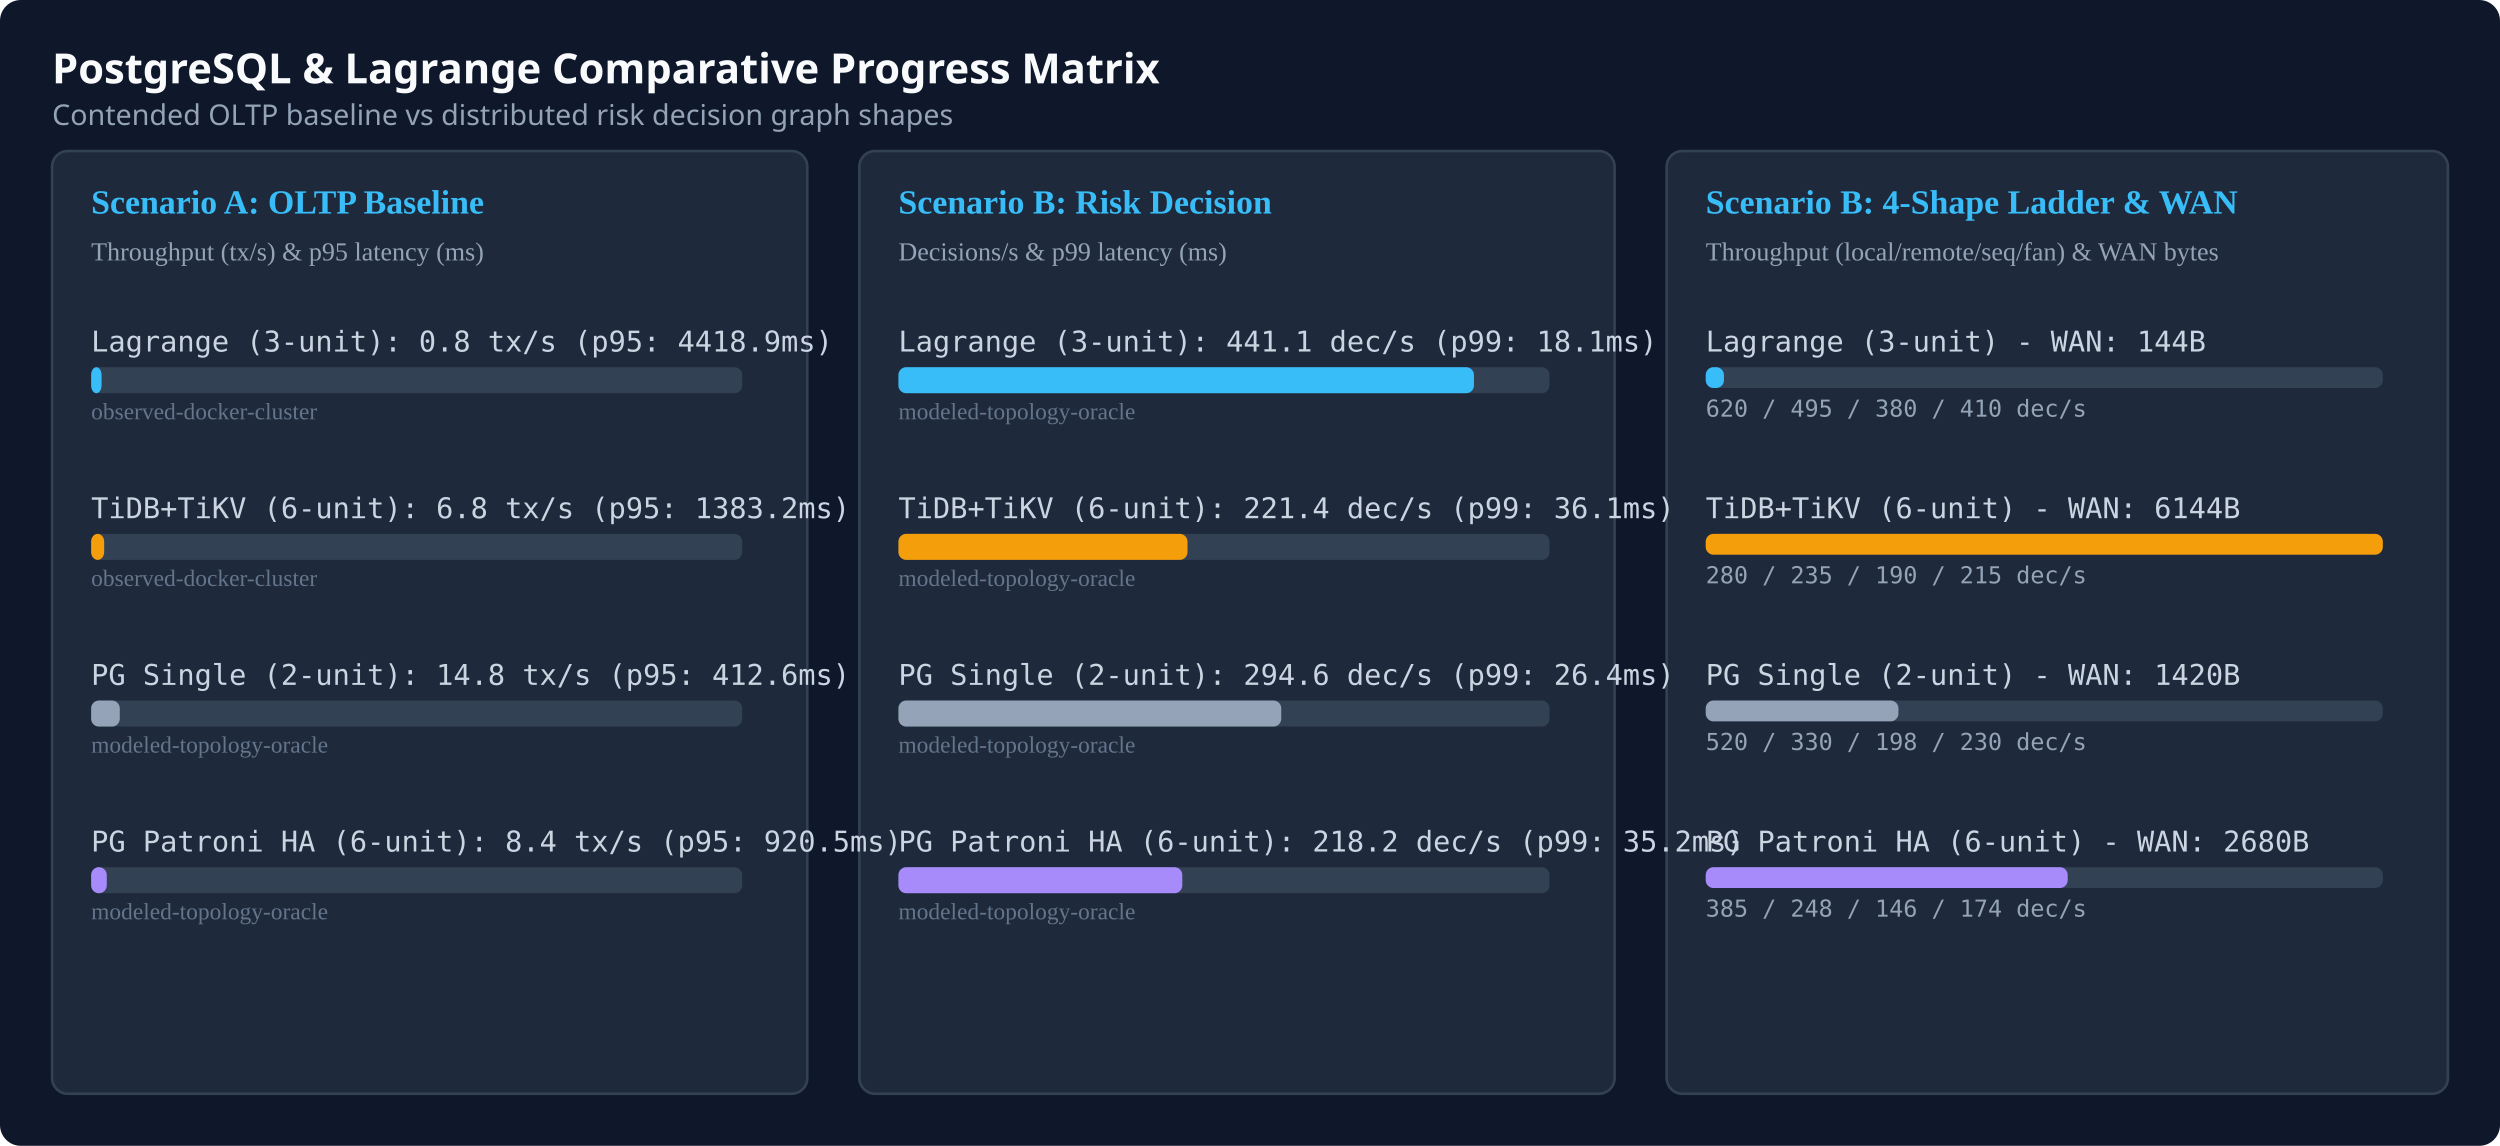
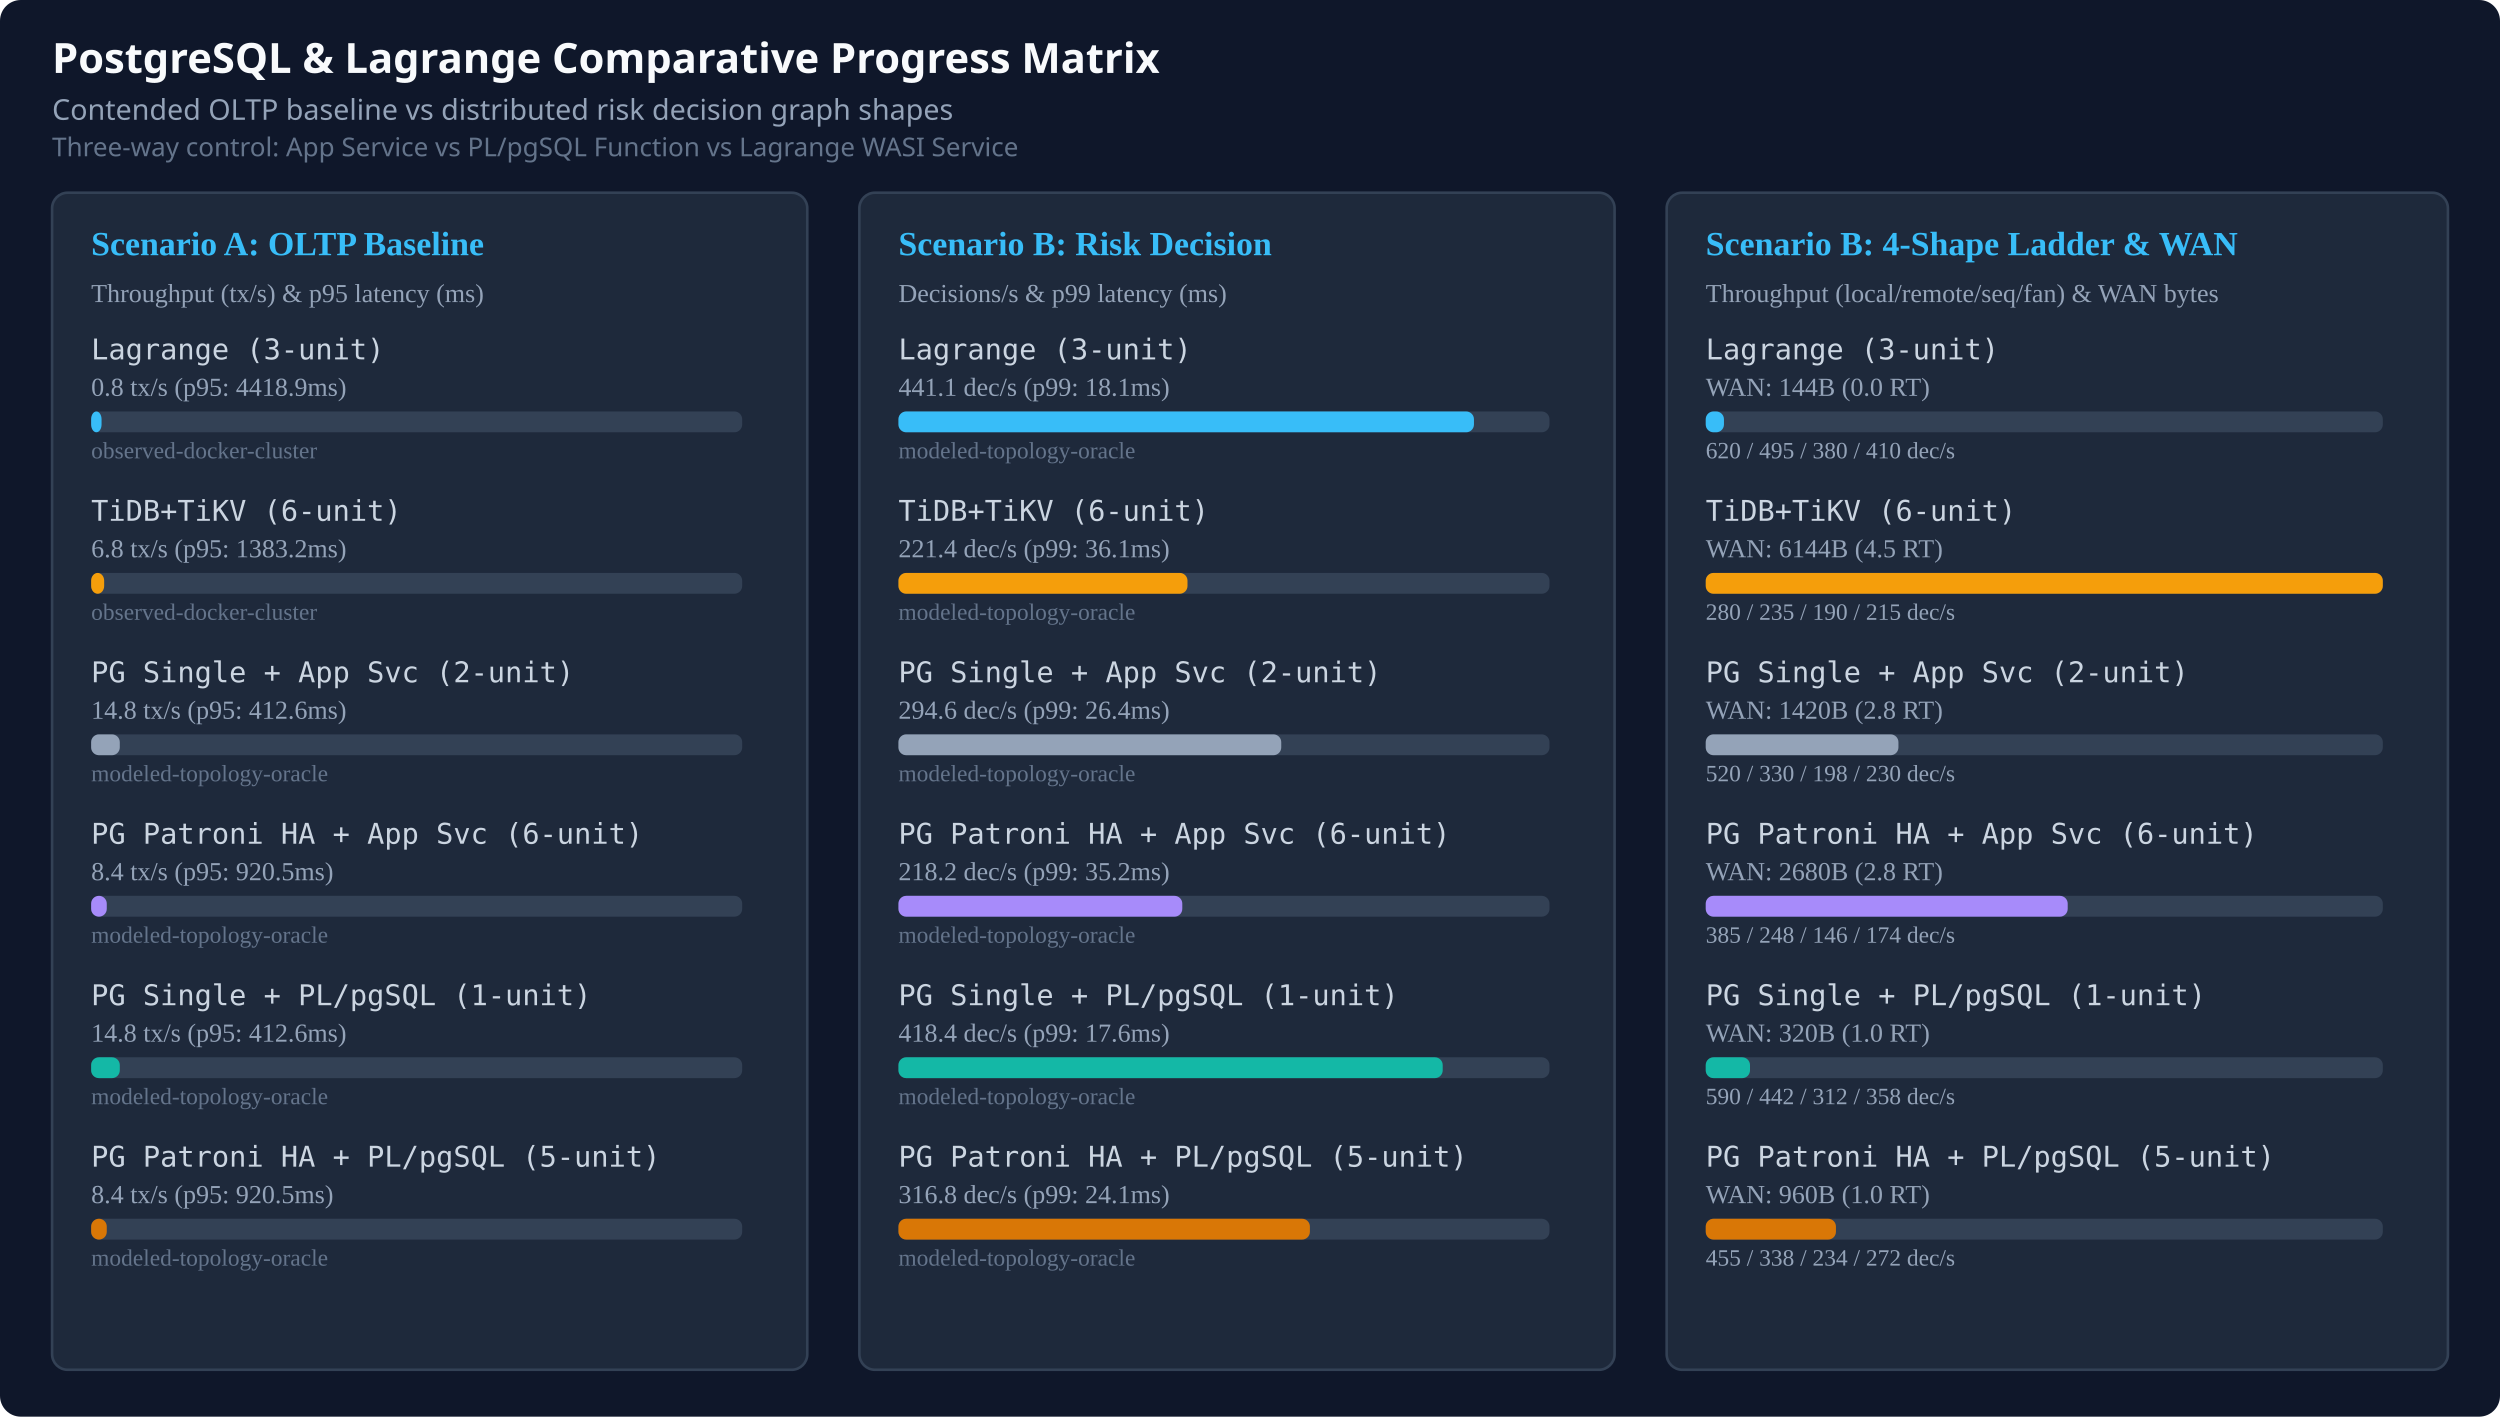
- <svg xmlns="http://www.w3.org/2000/svg" viewBox="0 0 960 440" width="960" height="440">
-   <rect width="960" height="440" fill="#0f172a" rx="8" />
-   <text x="20" y="32" fill="#f8fafc" font-size="16" font-family="system-ui, sans-serif" font-weight="bold">PostgreSQL &amp; Lagrange Comparative Progress Matrix</text>
-   <text x="20" y="48" fill="#94a3b8" font-size="11" font-family="system-ui, sans-serif">Contended OLTP baseline vs distributed risk decision graph shapes</text>
-   <rect x="20" y="58" width="290" height="362" fill="#1e293b" rx="6" stroke="#334155" />
+ <svg xmlns="http://www.w3.org/2000/svg" viewBox="0 0 960 544" width="960" height="544">
+   <rect width="960" height="544" fill="#0f172a" rx="8" />
+   <text x="20" y="28" fill="#f8fafc" font-size="16" font-family="system-ui, sans-serif" font-weight="bold">PostgreSQL &amp; Lagrange Comparative Progress Matrix</text>
+   <text x="20" y="46" fill="#94a3b8" font-size="11" font-family="system-ui, sans-serif">Contended OLTP baseline vs distributed risk decision graph shapes</text>
+   <text x="20" y="60" fill="#64748b" font-size="10" font-family="system-ui, sans-serif">Three-way control: App Service vs PL/pgSQL Function vs Lagrange WASI Service</text>
+   <rect x="20" y="74" width="290" height="452" fill="#1e293b" rx="6" stroke="#334155" />
  <a href="tidb-reference-scenarios.md#scenario-a-tidb-oltp-baseline">
-     <text x="35" y="82" fill="#38bdf8" font-size="13" font-weight="bold">Scenario A: OLTP Baseline</text>
+     <text x="35" y="98" fill="#38bdf8" font-size="13" font-weight="bold">Scenario A: OLTP Baseline</text>
  </a>
-   <text x="35" y="100" fill="#94a3b8" font-size="10">Throughput (tx/s) &amp; p95 latency (ms)</text>
-   <rect x="330" y="58" width="290" height="362" fill="#1e293b" rx="6" stroke="#334155" />
+   <text x="35" y="116" fill="#94a3b8" font-size="10">Throughput (tx/s) &amp; p95 latency (ms)</text>
+   <rect x="330" y="74" width="290" height="452" fill="#1e293b" rx="6" stroke="#334155" />
  <a href="tidb-reference-scenarios.md#scenario-b-tidb-distributed-risk-decision">
-     <text x="345" y="82" fill="#38bdf8" font-size="13" font-weight="bold">Scenario B: Risk Decision</text>
+     <text x="345" y="98" fill="#38bdf8" font-size="13" font-weight="bold">Scenario B: Risk Decision</text>
  </a>
-   <text x="345" y="100" fill="#94a3b8" font-size="10">Decisions/s &amp; p99 latency (ms)</text>
-   <rect x="640" y="58" width="300" height="362" fill="#1e293b" rx="6" stroke="#334155" />
-   <text x="655" y="82" fill="#38bdf8" font-size="13" font-weight="bold">Scenario B: 4-Shape Ladder &amp; WAN</text>
-   <text x="655" y="100" fill="#94a3b8" font-size="10">Throughput (local/remote/seq/fan) &amp; WAN bytes</text>
-   <text x="35" y="135" fill="#cbd5e1" font-size="11" font-family="monospace">Lagrange (3-unit): 0.8 tx/s (p95: 4418.9ms)</text>
-   <rect x="35" y="141" width="250" height="10" fill="#334155" rx="3" />
-   <rect x="35" y="141" width="4" height="10" fill="#38bdf8" rx="3" />
-   <text x="35" y="161" fill="#64748b" font-size="9">observed-docker-cluster</text>
-   <text x="345" y="135" fill="#cbd5e1" font-size="11" font-family="monospace">Lagrange (3-unit): 441.1 dec/s (p99: 18.1ms)</text>
-   <rect x="345" y="141" width="250" height="10" fill="#334155" rx="3" />
-   <rect x="345" y="141" width="221" height="10" fill="#38bdf8" rx="3" />
-   <text x="345" y="161" fill="#64748b" font-size="9">modeled-topology-oracle</text>
-   <text x="35" y="199" fill="#cbd5e1" font-size="11" font-family="monospace">TiDB+TiKV (6-unit): 6.8 tx/s (p95: 1383.2ms)</text>
-   <rect x="35" y="205" width="250" height="10" fill="#334155" rx="3" />
-   <rect x="35" y="205" width="5" height="10" fill="#f59e0b" rx="3" />
-   <text x="35" y="225" fill="#64748b" font-size="9">observed-docker-cluster</text>
-   <text x="345" y="199" fill="#cbd5e1" font-size="11" font-family="monospace">TiDB+TiKV (6-unit): 221.4 dec/s (p99: 36.1ms)</text>
-   <rect x="345" y="205" width="250" height="10" fill="#334155" rx="3" />
-   <rect x="345" y="205" width="111" height="10" fill="#f59e0b" rx="3" />
-   <text x="345" y="225" fill="#64748b" font-size="9">modeled-topology-oracle</text>
-   <text x="35" y="263" fill="#cbd5e1" font-size="11" font-family="monospace">PG Single (2-unit): 14.8 tx/s (p95: 412.6ms)</text>
-   <rect x="35" y="269" width="250" height="10" fill="#334155" rx="3" />
-   <rect x="35" y="269" width="11" height="10" fill="#94a3b8" rx="3" />
-   <text x="35" y="289" fill="#64748b" font-size="9">modeled-topology-oracle</text>
-   <text x="345" y="263" fill="#cbd5e1" font-size="11" font-family="monospace">PG Single (2-unit): 294.6 dec/s (p99: 26.4ms)</text>
-   <rect x="345" y="269" width="250" height="10" fill="#334155" rx="3" />
-   <rect x="345" y="269" width="147" height="10" fill="#94a3b8" rx="3" />
-   <text x="345" y="289" fill="#64748b" font-size="9">modeled-topology-oracle</text>
-   <text x="35" y="327" fill="#cbd5e1" font-size="11" font-family="monospace">PG Patroni HA (6-unit): 8.4 tx/s (p95: 920.5ms)</text>
-   <rect x="35" y="333" width="250" height="10" fill="#334155" rx="3" />
-   <rect x="35" y="333" width="6" height="10" fill="#a78bfa" rx="3" />
-   <text x="35" y="353" fill="#64748b" font-size="9">modeled-topology-oracle</text>
-   <text x="345" y="327" fill="#cbd5e1" font-size="11" font-family="monospace">PG Patroni HA (6-unit): 218.2 dec/s (p99: 35.2ms)</text>
-   <rect x="345" y="333" width="250" height="10" fill="#334155" rx="3" />
-   <rect x="345" y="333" width="109" height="10" fill="#a78bfa" rx="3" />
-   <text x="345" y="353" fill="#64748b" font-size="9">modeled-topology-oracle</text>
-   <text x="655" y="135" fill="#cbd5e1" font-size="11" font-family="monospace">Lagrange (3-unit) - WAN: 144B</text>
-   <rect x="655" y="141" width="260" height="8" fill="#334155" rx="3" />
-   <rect x="655" y="141" width="7" height="8" fill="#38bdf8" rx="3" />
-   <text x="655" y="160" fill="#94a3b8" font-size="9" font-family="monospace">620 / 495 / 380 / 410 dec/s</text>
-   <text x="655" y="199" fill="#cbd5e1" font-size="11" font-family="monospace">TiDB+TiKV (6-unit) - WAN: 6144B</text>
-   <rect x="655" y="205" width="260" height="8" fill="#334155" rx="3" />
-   <rect x="655" y="205" width="260" height="8" fill="#f59e0b" rx="3" />
-   <text x="655" y="224" fill="#94a3b8" font-size="9" font-family="monospace">280 / 235 / 190 / 215 dec/s</text>
-   <text x="655" y="263" fill="#cbd5e1" font-size="11" font-family="monospace">PG Single (2-unit) - WAN: 1420B</text>
-   <rect x="655" y="269" width="260" height="8" fill="#334155" rx="3" />
-   <rect x="655" y="269" width="74" height="8" fill="#94a3b8" rx="3" />
-   <text x="655" y="288" fill="#94a3b8" font-size="9" font-family="monospace">520 / 330 / 198 / 230 dec/s</text>
-   <text x="655" y="327" fill="#cbd5e1" font-size="11" font-family="monospace">PG Patroni HA (6-unit) - WAN: 2680B</text>
-   <rect x="655" y="333" width="260" height="8" fill="#334155" rx="3" />
-   <rect x="655" y="333" width="139" height="8" fill="#a78bfa" rx="3" />
-   <text x="655" y="352" fill="#94a3b8" font-size="9" font-family="monospace">385 / 248 / 146 / 174 dec/s</text>
+   <text x="345" y="116" fill="#94a3b8" font-size="10">Decisions/s &amp; p99 latency (ms)</text>
+   <rect x="640" y="74" width="300" height="452" fill="#1e293b" rx="6" stroke="#334155" />
+   <text x="655" y="98" fill="#38bdf8" font-size="13" font-weight="bold">Scenario B: 4-Shape Ladder &amp; WAN</text>
+   <text x="655" y="116" fill="#94a3b8" font-size="10">Throughput (local/remote/seq/fan) &amp; WAN bytes</text>
+   <text x="35" y="138" fill="#cbd5e1" font-size="11" font-family="monospace">Lagrange (3-unit)</text>
+   <text x="35" y="152" fill="#94a3b8" font-size="10">0.8 tx/s (p95: 4418.9ms)</text>
+   <rect x="35" y="158" width="250" height="8" fill="#334155" rx="3" />
+   <rect x="35" y="158" width="4" height="8" fill="#38bdf8" rx="3" />
+   <text x="35" y="176" fill="#64748b" font-size="9">observed-docker-cluster</text>
+   <text x="345" y="138" fill="#cbd5e1" font-size="11" font-family="monospace">Lagrange (3-unit)</text>
+   <text x="345" y="152" fill="#94a3b8" font-size="10">441.1 dec/s (p99: 18.1ms)</text>
+   <rect x="345" y="158" width="250" height="8" fill="#334155" rx="3" />
+   <rect x="345" y="158" width="221" height="8" fill="#38bdf8" rx="3" />
+   <text x="345" y="176" fill="#64748b" font-size="9">modeled-topology-oracle</text>
+   <text x="35" y="200" fill="#cbd5e1" font-size="11" font-family="monospace">TiDB+TiKV (6-unit)</text>
+   <text x="35" y="214" fill="#94a3b8" font-size="10">6.8 tx/s (p95: 1383.2ms)</text>
+   <rect x="35" y="220" width="250" height="8" fill="#334155" rx="3" />
+   <rect x="35" y="220" width="5" height="8" fill="#f59e0b" rx="3" />
+   <text x="35" y="238" fill="#64748b" font-size="9">observed-docker-cluster</text>
+   <text x="345" y="200" fill="#cbd5e1" font-size="11" font-family="monospace">TiDB+TiKV (6-unit)</text>
+   <text x="345" y="214" fill="#94a3b8" font-size="10">221.4 dec/s (p99: 36.1ms)</text>
+   <rect x="345" y="220" width="250" height="8" fill="#334155" rx="3" />
+   <rect x="345" y="220" width="111" height="8" fill="#f59e0b" rx="3" />
+   <text x="345" y="238" fill="#64748b" font-size="9">modeled-topology-oracle</text>
+   <text x="35" y="262" fill="#cbd5e1" font-size="11" font-family="monospace">PG Single + App Svc (2-unit)</text>
+   <text x="35" y="276" fill="#94a3b8" font-size="10">14.8 tx/s (p95: 412.6ms)</text>
+   <rect x="35" y="282" width="250" height="8" fill="#334155" rx="3" />
+   <rect x="35" y="282" width="11" height="8" fill="#94a3b8" rx="3" />
+   <text x="35" y="300" fill="#64748b" font-size="9">modeled-topology-oracle</text>
+   <text x="345" y="262" fill="#cbd5e1" font-size="11" font-family="monospace">PG Single + App Svc (2-unit)</text>
+   <text x="345" y="276" fill="#94a3b8" font-size="10">294.6 dec/s (p99: 26.4ms)</text>
+   <rect x="345" y="282" width="250" height="8" fill="#334155" rx="3" />
+   <rect x="345" y="282" width="147" height="8" fill="#94a3b8" rx="3" />
+   <text x="345" y="300" fill="#64748b" font-size="9">modeled-topology-oracle</text>
+   <text x="35" y="324" fill="#cbd5e1" font-size="11" font-family="monospace">PG Patroni HA + App Svc (6-unit)</text>
+   <text x="35" y="338" fill="#94a3b8" font-size="10">8.4 tx/s (p95: 920.5ms)</text>
+   <rect x="35" y="344" width="250" height="8" fill="#334155" rx="3" />
+   <rect x="35" y="344" width="6" height="8" fill="#a78bfa" rx="3" />
+   <text x="35" y="362" fill="#64748b" font-size="9">modeled-topology-oracle</text>
+   <text x="345" y="324" fill="#cbd5e1" font-size="11" font-family="monospace">PG Patroni HA + App Svc (6-unit)</text>
+   <text x="345" y="338" fill="#94a3b8" font-size="10">218.2 dec/s (p99: 35.2ms)</text>
+   <rect x="345" y="344" width="250" height="8" fill="#334155" rx="3" />
+   <rect x="345" y="344" width="109" height="8" fill="#a78bfa" rx="3" />
+   <text x="345" y="362" fill="#64748b" font-size="9">modeled-topology-oracle</text>
+   <text x="35" y="386" fill="#cbd5e1" font-size="11" font-family="monospace">PG Single + PL/pgSQL (1-unit)</text>
+   <text x="35" y="400" fill="#94a3b8" font-size="10">14.8 tx/s (p95: 412.6ms)</text>
+   <rect x="35" y="406" width="250" height="8" fill="#334155" rx="3" />
+   <rect x="35" y="406" width="11" height="8" fill="#14b8a6" rx="3" />
+   <text x="35" y="424" fill="#64748b" font-size="9">modeled-topology-oracle</text>
+   <text x="345" y="386" fill="#cbd5e1" font-size="11" font-family="monospace">PG Single + PL/pgSQL (1-unit)</text>
+   <text x="345" y="400" fill="#94a3b8" font-size="10">418.4 dec/s (p99: 17.6ms)</text>
+   <rect x="345" y="406" width="250" height="8" fill="#334155" rx="3" />
+   <rect x="345" y="406" width="209" height="8" fill="#14b8a6" rx="3" />
+   <text x="345" y="424" fill="#64748b" font-size="9">modeled-topology-oracle</text>
+   <text x="35" y="448" fill="#cbd5e1" font-size="11" font-family="monospace">PG Patroni HA + PL/pgSQL (5-unit)</text>
+   <text x="35" y="462" fill="#94a3b8" font-size="10">8.4 tx/s (p95: 920.5ms)</text>
+   <rect x="35" y="468" width="250" height="8" fill="#334155" rx="3" />
+   <rect x="35" y="468" width="6" height="8" fill="#d97706" rx="3" />
+   <text x="35" y="486" fill="#64748b" font-size="9">modeled-topology-oracle</text>
+   <text x="345" y="448" fill="#cbd5e1" font-size="11" font-family="monospace">PG Patroni HA + PL/pgSQL (5-unit)</text>
+   <text x="345" y="462" fill="#94a3b8" font-size="10">316.8 dec/s (p99: 24.1ms)</text>
+   <rect x="345" y="468" width="250" height="8" fill="#334155" rx="3" />
+   <rect x="345" y="468" width="158" height="8" fill="#d97706" rx="3" />
+   <text x="345" y="486" fill="#64748b" font-size="9">modeled-topology-oracle</text>
+   <text x="655" y="138" fill="#cbd5e1" font-size="11" font-family="monospace">Lagrange (3-unit)</text>
+   <text x="655" y="152" fill="#94a3b8" font-size="10">WAN: 144B (0.0 RT)</text>
+   <rect x="655" y="158" width="260" height="8" fill="#334155" rx="3" />
+   <rect x="655" y="158" width="7" height="8" fill="#38bdf8" rx="3" />
+   <text x="655" y="176" fill="#94a3b8" font-size="9">620 / 495 / 380 / 410 dec/s</text>
+   <text x="655" y="200" fill="#cbd5e1" font-size="11" font-family="monospace">TiDB+TiKV (6-unit)</text>
+   <text x="655" y="214" fill="#94a3b8" font-size="10">WAN: 6144B (4.5 RT)</text>
+   <rect x="655" y="220" width="260" height="8" fill="#334155" rx="3" />
+   <rect x="655" y="220" width="260" height="8" fill="#f59e0b" rx="3" />
+   <text x="655" y="238" fill="#94a3b8" font-size="9">280 / 235 / 190 / 215 dec/s</text>
+   <text x="655" y="262" fill="#cbd5e1" font-size="11" font-family="monospace">PG Single + App Svc (2-unit)</text>
+   <text x="655" y="276" fill="#94a3b8" font-size="10">WAN: 1420B (2.8 RT)</text>
+   <rect x="655" y="282" width="260" height="8" fill="#334155" rx="3" />
+   <rect x="655" y="282" width="74" height="8" fill="#94a3b8" rx="3" />
+   <text x="655" y="300" fill="#94a3b8" font-size="9">520 / 330 / 198 / 230 dec/s</text>
+   <text x="655" y="324" fill="#cbd5e1" font-size="11" font-family="monospace">PG Patroni HA + App Svc (6-unit)</text>
+   <text x="655" y="338" fill="#94a3b8" font-size="10">WAN: 2680B (2.8 RT)</text>
+   <rect x="655" y="344" width="260" height="8" fill="#334155" rx="3" />
+   <rect x="655" y="344" width="139" height="8" fill="#a78bfa" rx="3" />
+   <text x="655" y="362" fill="#94a3b8" font-size="9">385 / 248 / 146 / 174 dec/s</text>
+   <text x="655" y="386" fill="#cbd5e1" font-size="11" font-family="monospace">PG Single + PL/pgSQL (1-unit)</text>
+   <text x="655" y="400" fill="#94a3b8" font-size="10">WAN: 320B (1.0 RT)</text>
+   <rect x="655" y="406" width="260" height="8" fill="#334155" rx="3" />
+   <rect x="655" y="406" width="17" height="8" fill="#14b8a6" rx="3" />
+   <text x="655" y="424" fill="#94a3b8" font-size="9">590 / 442 / 312 / 358 dec/s</text>
+   <text x="655" y="448" fill="#cbd5e1" font-size="11" font-family="monospace">PG Patroni HA + PL/pgSQL (5-unit)</text>
+   <text x="655" y="462" fill="#94a3b8" font-size="10">WAN: 960B (1.0 RT)</text>
+   <rect x="655" y="468" width="260" height="8" fill="#334155" rx="3" />
+   <rect x="655" y="468" width="50" height="8" fill="#d97706" rx="3" />
+   <text x="655" y="486" fill="#94a3b8" font-size="9">455 / 338 / 234 / 272 dec/s</text>
</svg>
